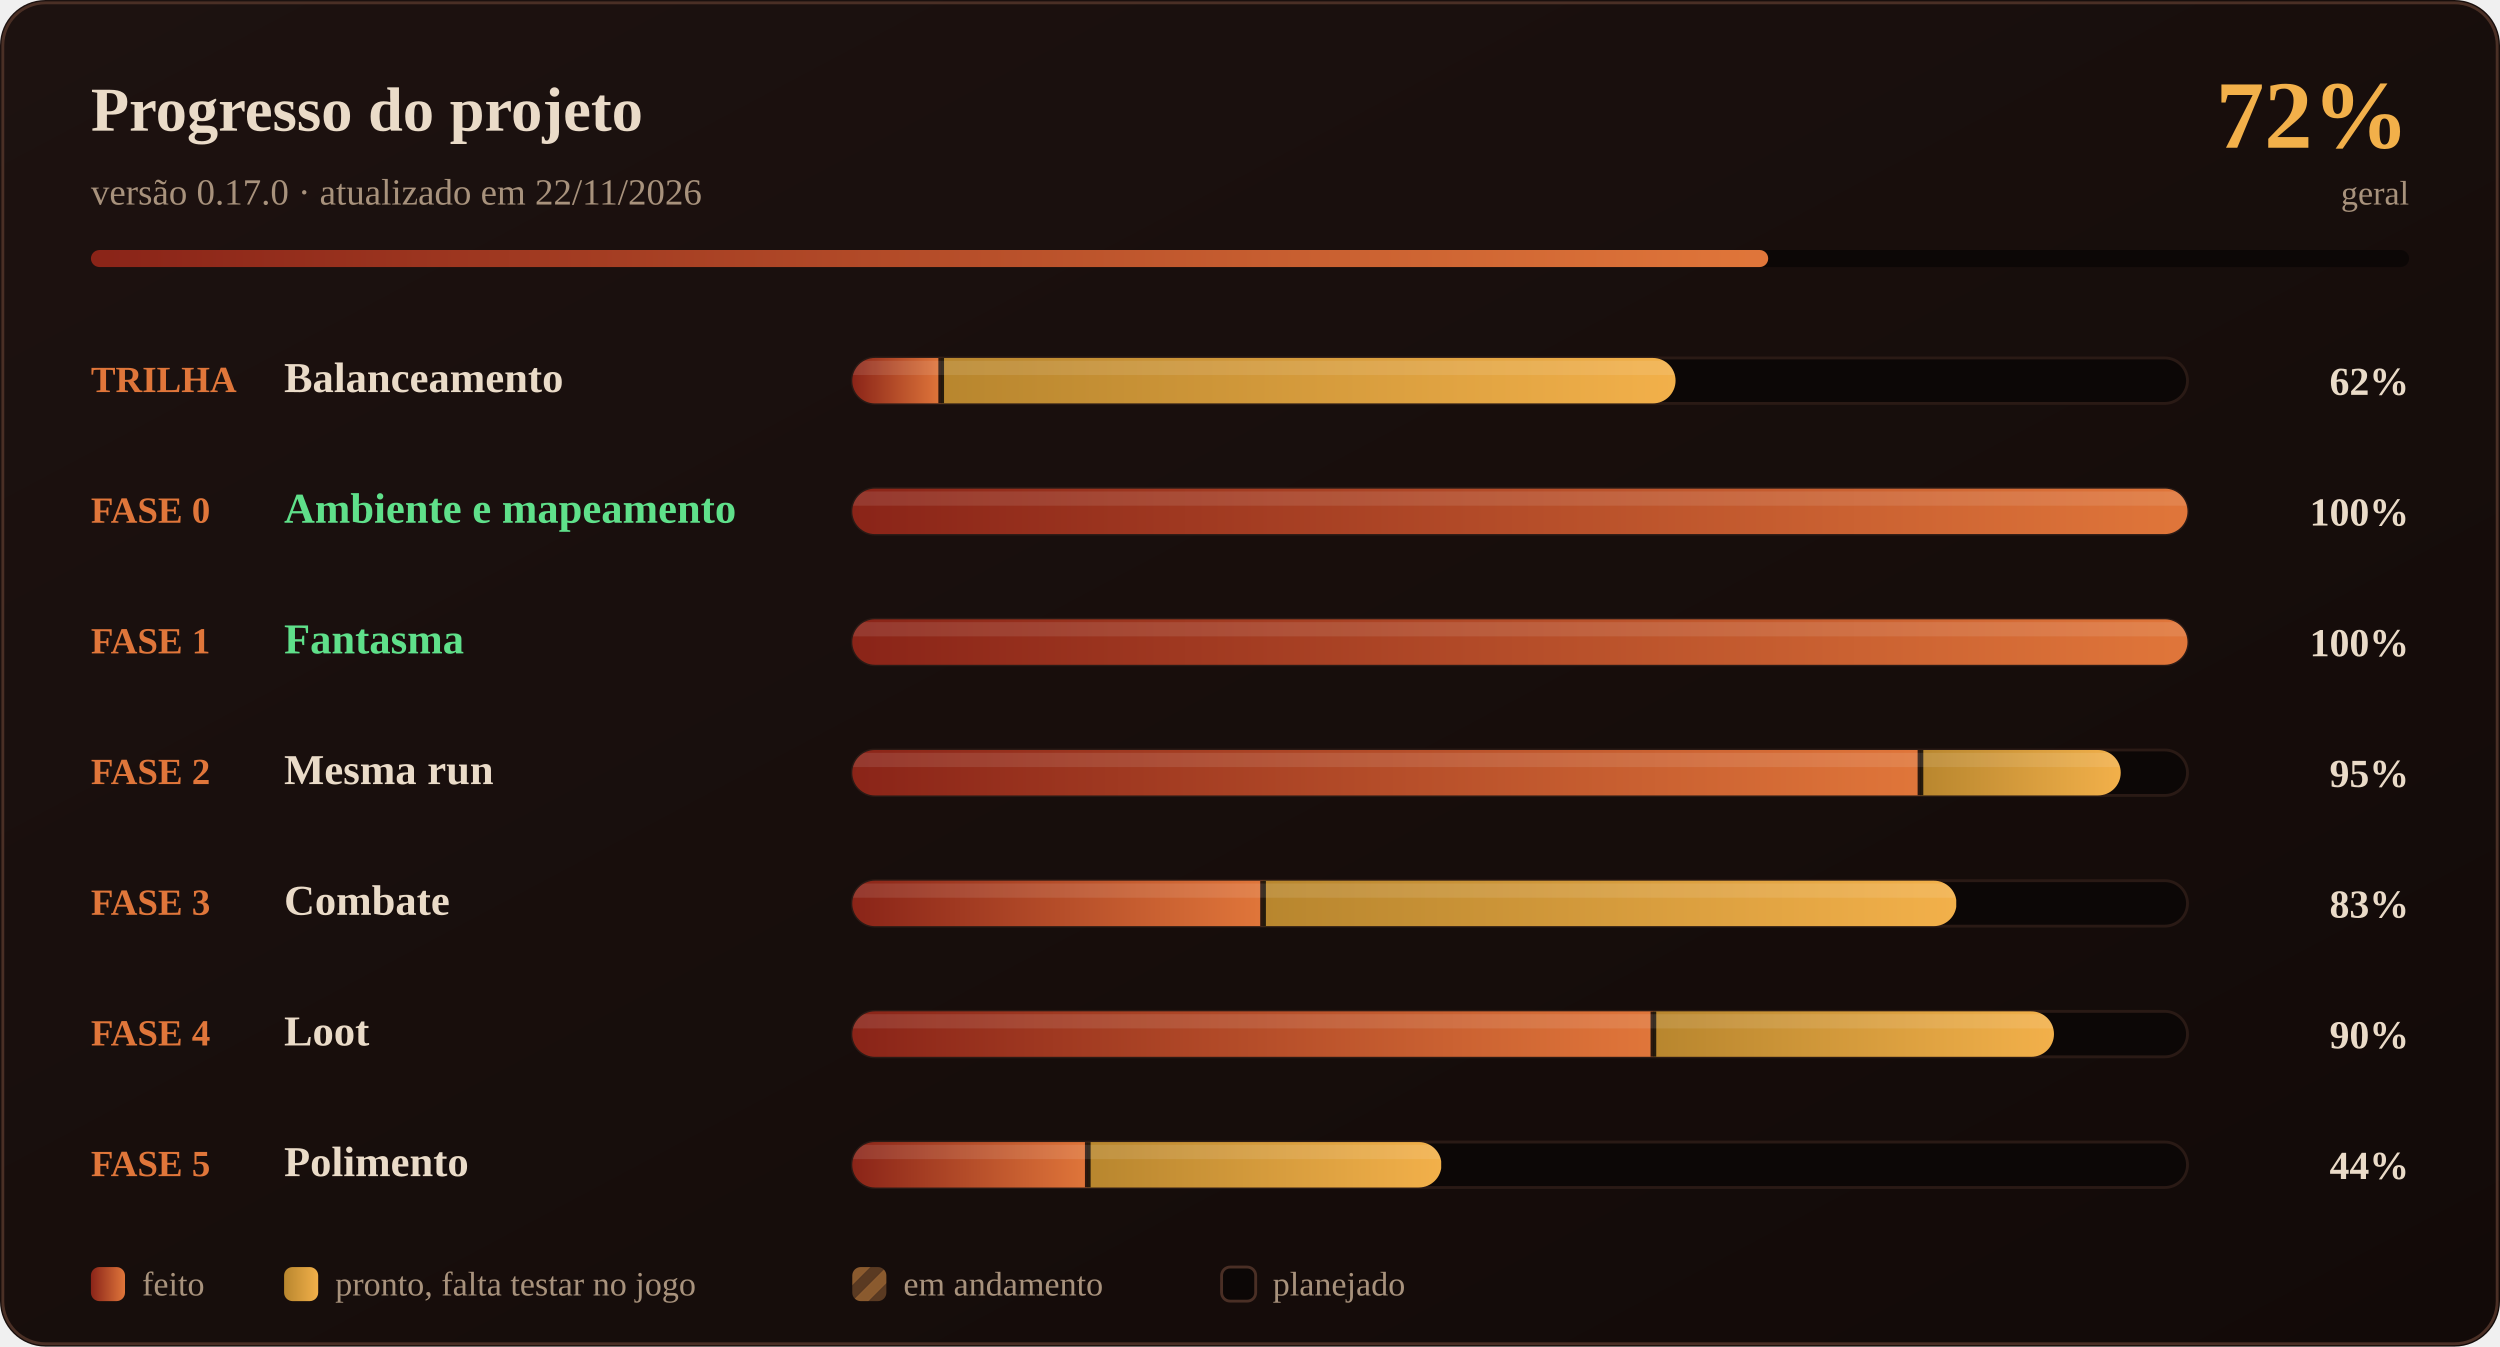
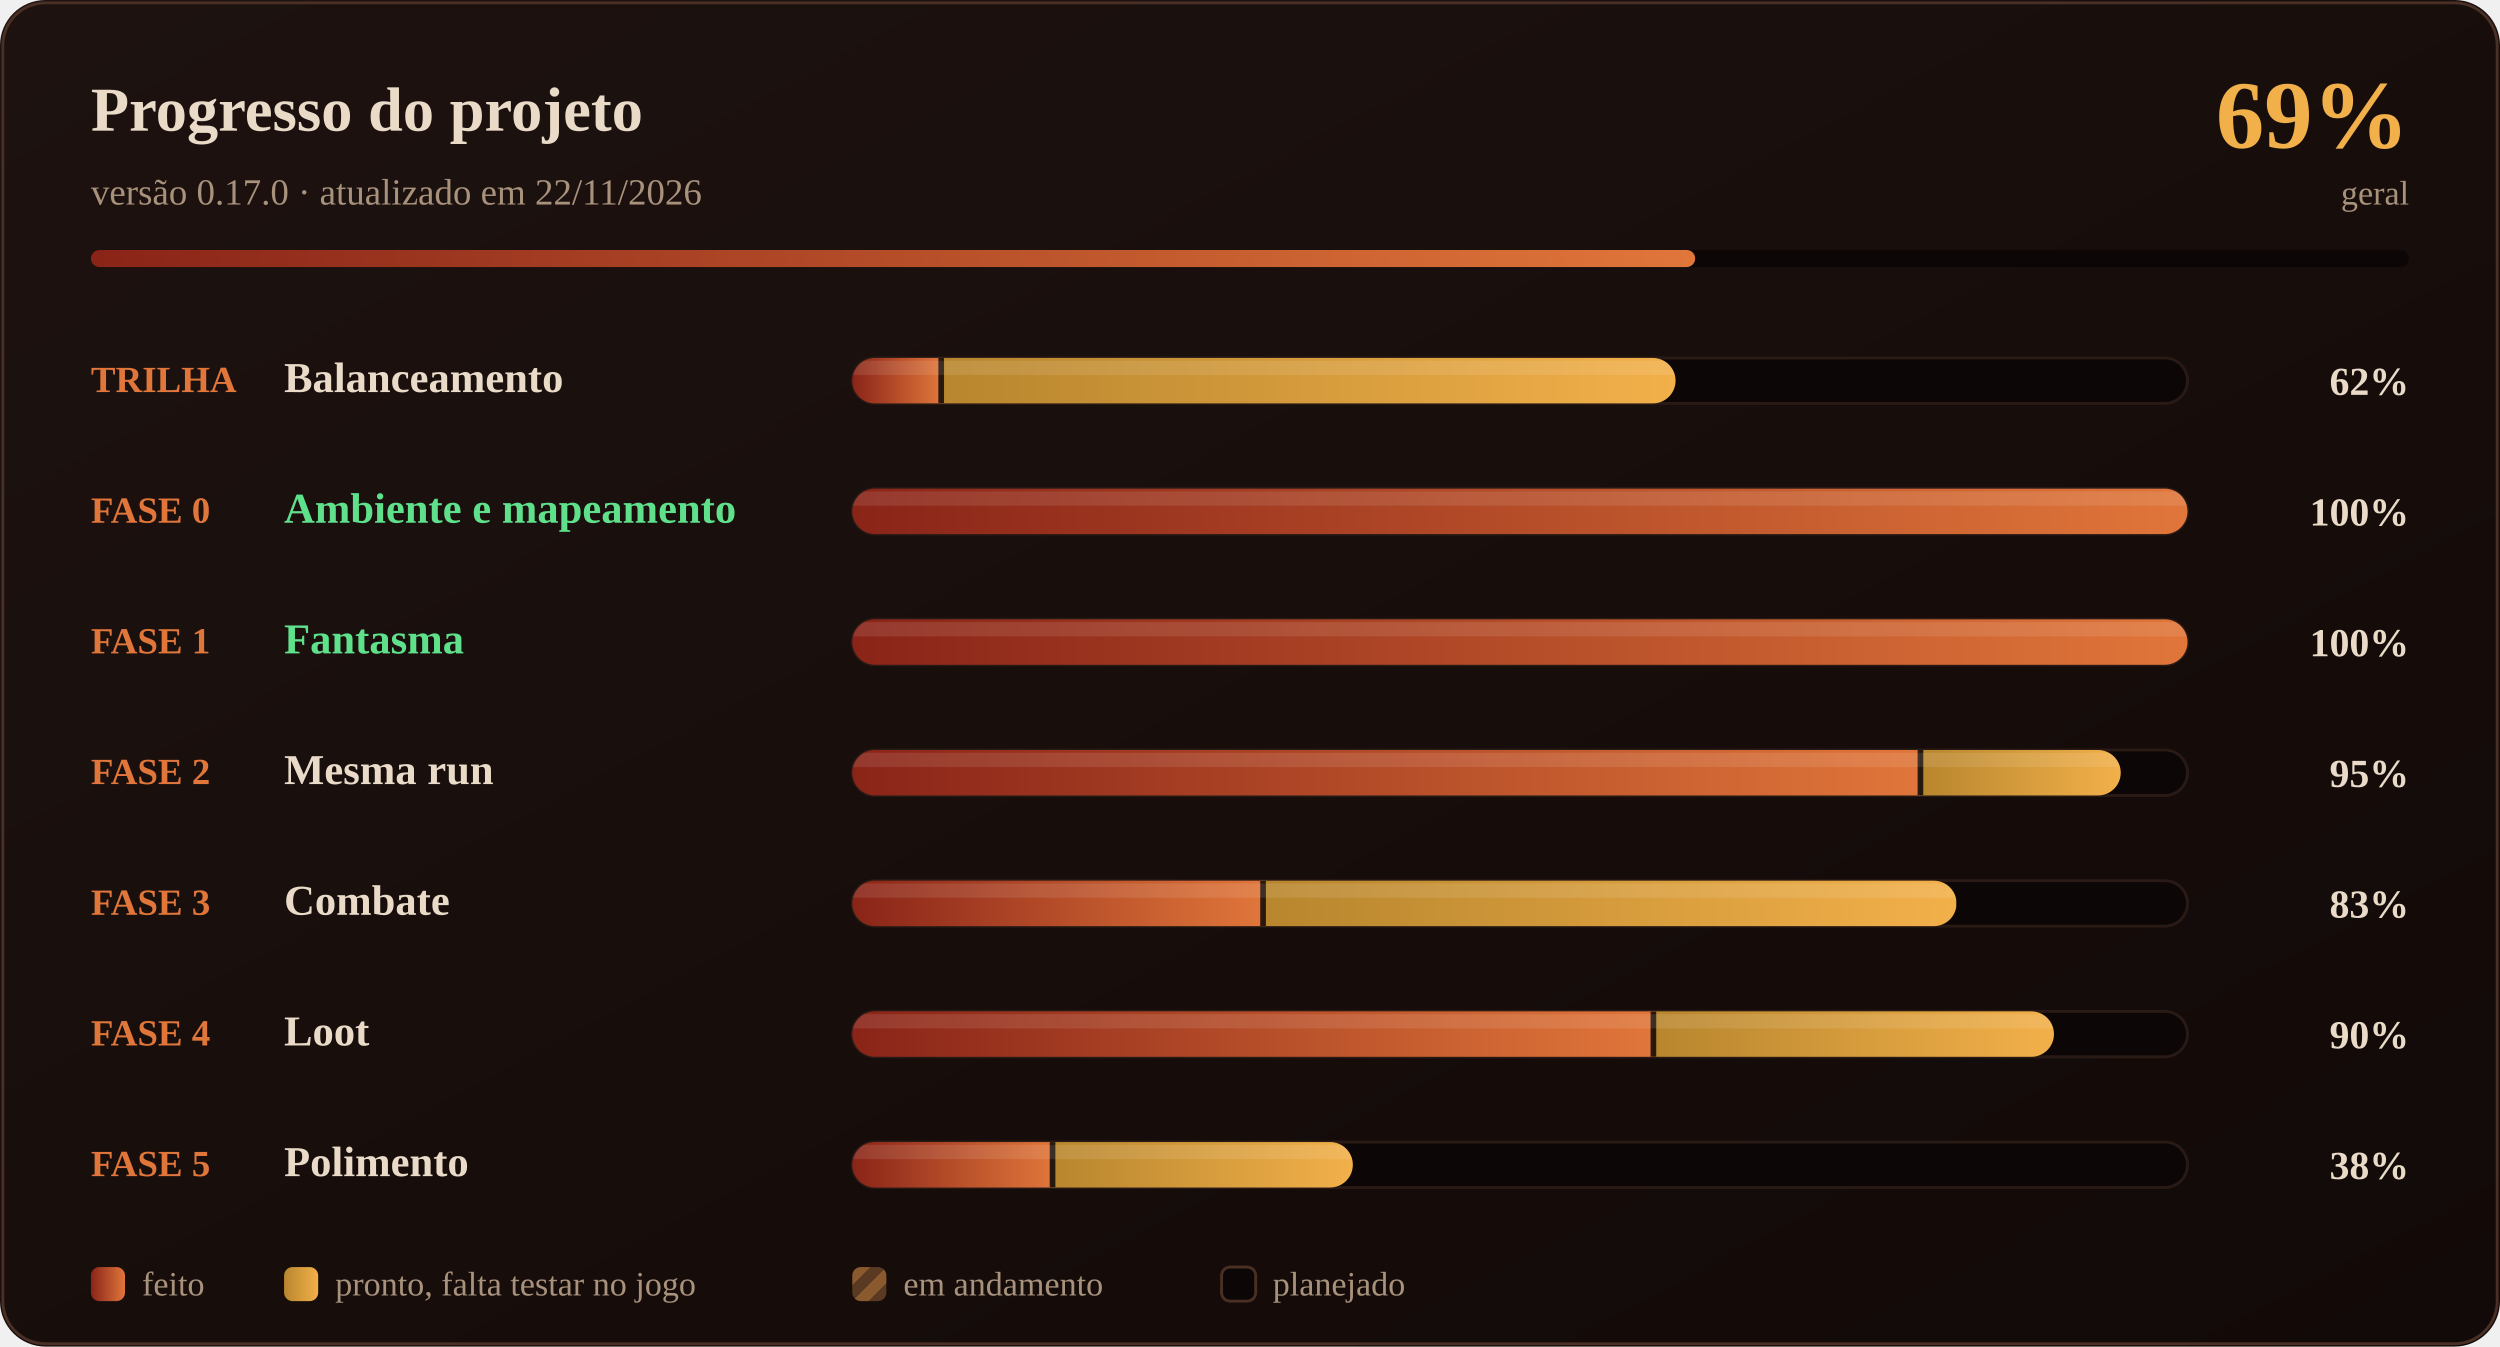
<svg xmlns="http://www.w3.org/2000/svg" width="880" height="474" viewBox="0 0 880 474" font-family="Georgia, 'Times New Roman', serif">
  <defs>
    <linearGradient id="fundo" x1="0" y1="0" x2="1" y2="1">
      <stop offset="0" stop-color="#1d1210" />
      <stop offset="1" stop-color="#120a08" />
    </linearGradient>
    <linearGradient id="fogo" x1="0" y1="0" x2="1" y2="0">
      <stop offset="0" stop-color="#8a2418" />
      <stop offset="1" stop-color="#e0763a" />
    </linearGradient>
    <linearGradient id="teste" x1="0" y1="0" x2="1" y2="0">
      <stop offset="0" stop-color="#b8862e" />
      <stop offset="1" stop-color="#f2b04a" />
    </linearGradient>
    <pattern id="andamento" width="8" height="8" patternUnits="userSpaceOnUse" patternTransform="rotate(45)">
      <rect width="8" height="8" fill="#5a3a22" />
      <rect width="4" height="8" fill="#8a5a2e" />
    </pattern>
  </defs>
  <rect width="880" height="474" rx="16" fill="url(#fundo)" />
  <rect x="1" y="1" width="878" height="472" rx="15" fill="none" stroke="#4a2f25" />
  <text x="32" y="46" fill="#eadbc8" font-size="22" font-weight="700">Progresso do projeto</text>
  <text x="32" y="72" fill="#a8927c" font-size="13">versão 0.17.0 · atualizado em 22/11/2026</text>
-   <text x="848" y="52" fill="#f2b04a" font-size="34" font-weight="800" text-anchor="end">72%</text>
+   <text x="848" y="52" fill="#f2b04a" font-size="34" font-weight="800" text-anchor="end">69%</text>
  <text x="848" y="72" fill="#a8927c" font-size="12" text-anchor="end">geral</text>
  <rect x="32" y="88" width="816" height="6" rx="3" fill="#0c0706" />
-   <rect x="32" y="88" width="590.4" height="6" rx="3" fill="url(#fogo)" />
+   <rect x="32" y="88" width="564.7" height="6" rx="3" fill="url(#fogo)" />
  <text x="32" y="138" fill="#e0763a" font-size="13" font-weight="700">TRILHA</text>
  <text x="100" y="138" fill="#eadbc8" font-size="15" font-weight="600">Balanceamento</text>
  <rect x="300" y="126" width="470" height="16" rx="8" fill="#0c0706" stroke="#2a1a15" />
  <clipPath id="barra0">
    <rect x="300" y="126" width="289.8" height="16" rx="8" />
  </clipPath>
  <g clip-path="url(#barra0)">
    <rect x="300.0" y="126" width="31.3" height="16" fill="url(#fogo)" />
    <rect x="331.3" y="126" width="258.5" height="16" fill="url(#teste)" />
    <rect x="330.3" y="126" width="2" height="16" fill="#0c0706" opacity="0.85" />
    <rect x="300" y="127" width="289.8" height="5" fill="#fff" opacity="0.10" />
  </g>
  <text x="848" y="139" fill="#eadbc8" font-size="14" font-weight="700" text-anchor="end">62%</text>
  <text x="32" y="184" fill="#e0763a" font-size="13" font-weight="700">FASE 0</text>
  <text x="100" y="184" fill="#5fe08a" font-size="15" font-weight="600">Ambiente e mapeamento</text>
  <rect x="300" y="172" width="470" height="16" rx="8" fill="#0c0706" stroke="#2a1a15" />
  <clipPath id="barra1">
    <rect x="300" y="172" width="470.0" height="16" rx="8" />
  </clipPath>
  <g clip-path="url(#barra1)">
    <rect x="300.0" y="172" width="470.0" height="16" fill="url(#fogo)" />
    <rect x="300" y="173" width="470.0" height="5" fill="#fff" opacity="0.10" />
  </g>
  <text x="848" y="185" fill="#eadbc8" font-size="14" font-weight="700" text-anchor="end">100%</text>
  <text x="32" y="230" fill="#e0763a" font-size="13" font-weight="700">FASE 1</text>
  <text x="100" y="230" fill="#5fe08a" font-size="15" font-weight="600">Fantasma</text>
  <rect x="300" y="218" width="470" height="16" rx="8" fill="#0c0706" stroke="#2a1a15" />
  <clipPath id="barra2">
    <rect x="300" y="218" width="470.0" height="16" rx="8" />
  </clipPath>
  <g clip-path="url(#barra2)">
    <rect x="300.0" y="218" width="470.0" height="16" fill="url(#fogo)" />
    <rect x="300" y="219" width="470.0" height="5" fill="#fff" opacity="0.10" />
  </g>
  <text x="848" y="231" fill="#eadbc8" font-size="14" font-weight="700" text-anchor="end">100%</text>
  <text x="32" y="276" fill="#e0763a" font-size="13" font-weight="700">FASE 2</text>
  <text x="100" y="276" fill="#eadbc8" font-size="15" font-weight="600">Mesma run</text>
  <rect x="300" y="264" width="470" height="16" rx="8" fill="#0c0706" stroke="#2a1a15" />
  <clipPath id="barra3">
    <rect x="300" y="264" width="446.5" height="16" rx="8" />
  </clipPath>
  <g clip-path="url(#barra3)">
    <rect x="300.0" y="264" width="376.0" height="16" fill="url(#fogo)" />
    <rect x="676.0" y="264" width="70.5" height="16" fill="url(#teste)" />
    <rect x="675.0" y="264" width="2" height="16" fill="#0c0706" opacity="0.85" />
    <rect x="300" y="265" width="446.5" height="5" fill="#fff" opacity="0.10" />
  </g>
  <text x="848" y="277" fill="#eadbc8" font-size="14" font-weight="700" text-anchor="end">95%</text>
  <text x="32" y="322" fill="#e0763a" font-size="13" font-weight="700">FASE 3</text>
  <text x="100" y="322" fill="#eadbc8" font-size="15" font-weight="600">Combate</text>
  <rect x="300" y="310" width="470" height="16" rx="8" fill="#0c0706" stroke="#2a1a15" />
  <clipPath id="barra4">
    <rect x="300" y="310" width="388.7" height="16" rx="8" />
  </clipPath>
  <g clip-path="url(#barra4)">
    <rect x="300.0" y="310" width="144.6" height="16" fill="url(#fogo)" />
    <rect x="444.6" y="310" width="244.0" height="16" fill="url(#teste)" />
    <rect x="443.6" y="310" width="2" height="16" fill="#0c0706" opacity="0.85" />
    <rect x="300" y="311" width="388.7" height="5" fill="#fff" opacity="0.10" />
  </g>
  <text x="848" y="323" fill="#eadbc8" font-size="14" font-weight="700" text-anchor="end">83%</text>
  <text x="32" y="368" fill="#e0763a" font-size="13" font-weight="700">FASE 4</text>
  <text x="100" y="368" fill="#eadbc8" font-size="15" font-weight="600">Loot</text>
  <rect x="300" y="356" width="470" height="16" rx="8" fill="#0c0706" stroke="#2a1a15" />
  <clipPath id="barra5">
    <rect x="300" y="356" width="423.0" height="16" rx="8" />
  </clipPath>
  <g clip-path="url(#barra5)">
    <rect x="300.0" y="356" width="282.0" height="16" fill="url(#fogo)" />
    <rect x="582.0" y="356" width="141.0" height="16" fill="url(#teste)" />
    <rect x="581.0" y="356" width="2" height="16" fill="#0c0706" opacity="0.85" />
    <rect x="300" y="357" width="423.0" height="5" fill="#fff" opacity="0.10" />
  </g>
  <text x="848" y="369" fill="#eadbc8" font-size="14" font-weight="700" text-anchor="end">90%</text>
  <text x="32" y="414" fill="#e0763a" font-size="13" font-weight="700">FASE 5</text>
  <text x="100" y="414" fill="#eadbc8" font-size="15" font-weight="600">Polimento</text>
  <rect x="300" y="402" width="470" height="16" rx="8" fill="#0c0706" stroke="#2a1a15" />
  <clipPath id="barra6">
-     <rect x="300" y="402" width="207.4" height="16" rx="8" />
+     <rect x="300" y="402" width="176.2" height="16" rx="8" />
  </clipPath>
  <g clip-path="url(#barra6)">
-     <rect x="300.0" y="402" width="82.9" height="16" fill="url(#fogo)" />
-     <rect x="382.9" y="402" width="124.4" height="16" fill="url(#teste)" />
-     <rect x="381.9" y="402" width="2" height="16" fill="#0c0706" opacity="0.85" />
-     <rect x="300" y="403" width="207.4" height="5" fill="#fff" opacity="0.10" />
+     <rect x="300.0" y="402" width="70.5" height="16" fill="url(#fogo)" />
+     <rect x="370.5" y="402" width="105.8" height="16" fill="url(#teste)" />
+     <rect x="369.5" y="402" width="2" height="16" fill="#0c0706" opacity="0.85" />
+     <rect x="300" y="403" width="176.2" height="5" fill="#fff" opacity="0.10" />
  </g>
-   <text x="848" y="415" fill="#eadbc8" font-size="14" font-weight="700" text-anchor="end">44%</text>
+   <text x="848" y="415" fill="#eadbc8" font-size="14" font-weight="700" text-anchor="end">38%</text>
  <rect x="32" y="446" width="12" height="12" rx="3" fill="url(#fogo)" />
  <text x="50" y="456" fill="#a8927c" font-size="12">feito</text>
  <rect x="100" y="446" width="12" height="12" rx="3" fill="url(#teste)" />
  <text x="118" y="456" fill="#a8927c" font-size="12">pronto, falta testar no jogo</text>
  <rect x="300" y="446" width="12" height="12" rx="3" fill="url(#andamento)" />
  <text x="318" y="456" fill="#a8927c" font-size="12">em andamento</text>
  <rect x="430" y="446" width="12" height="12" rx="3" fill="#0c0706" stroke="#4a2f25" />
  <text x="448" y="456" fill="#a8927c" font-size="12">planejado</text>
</svg>
